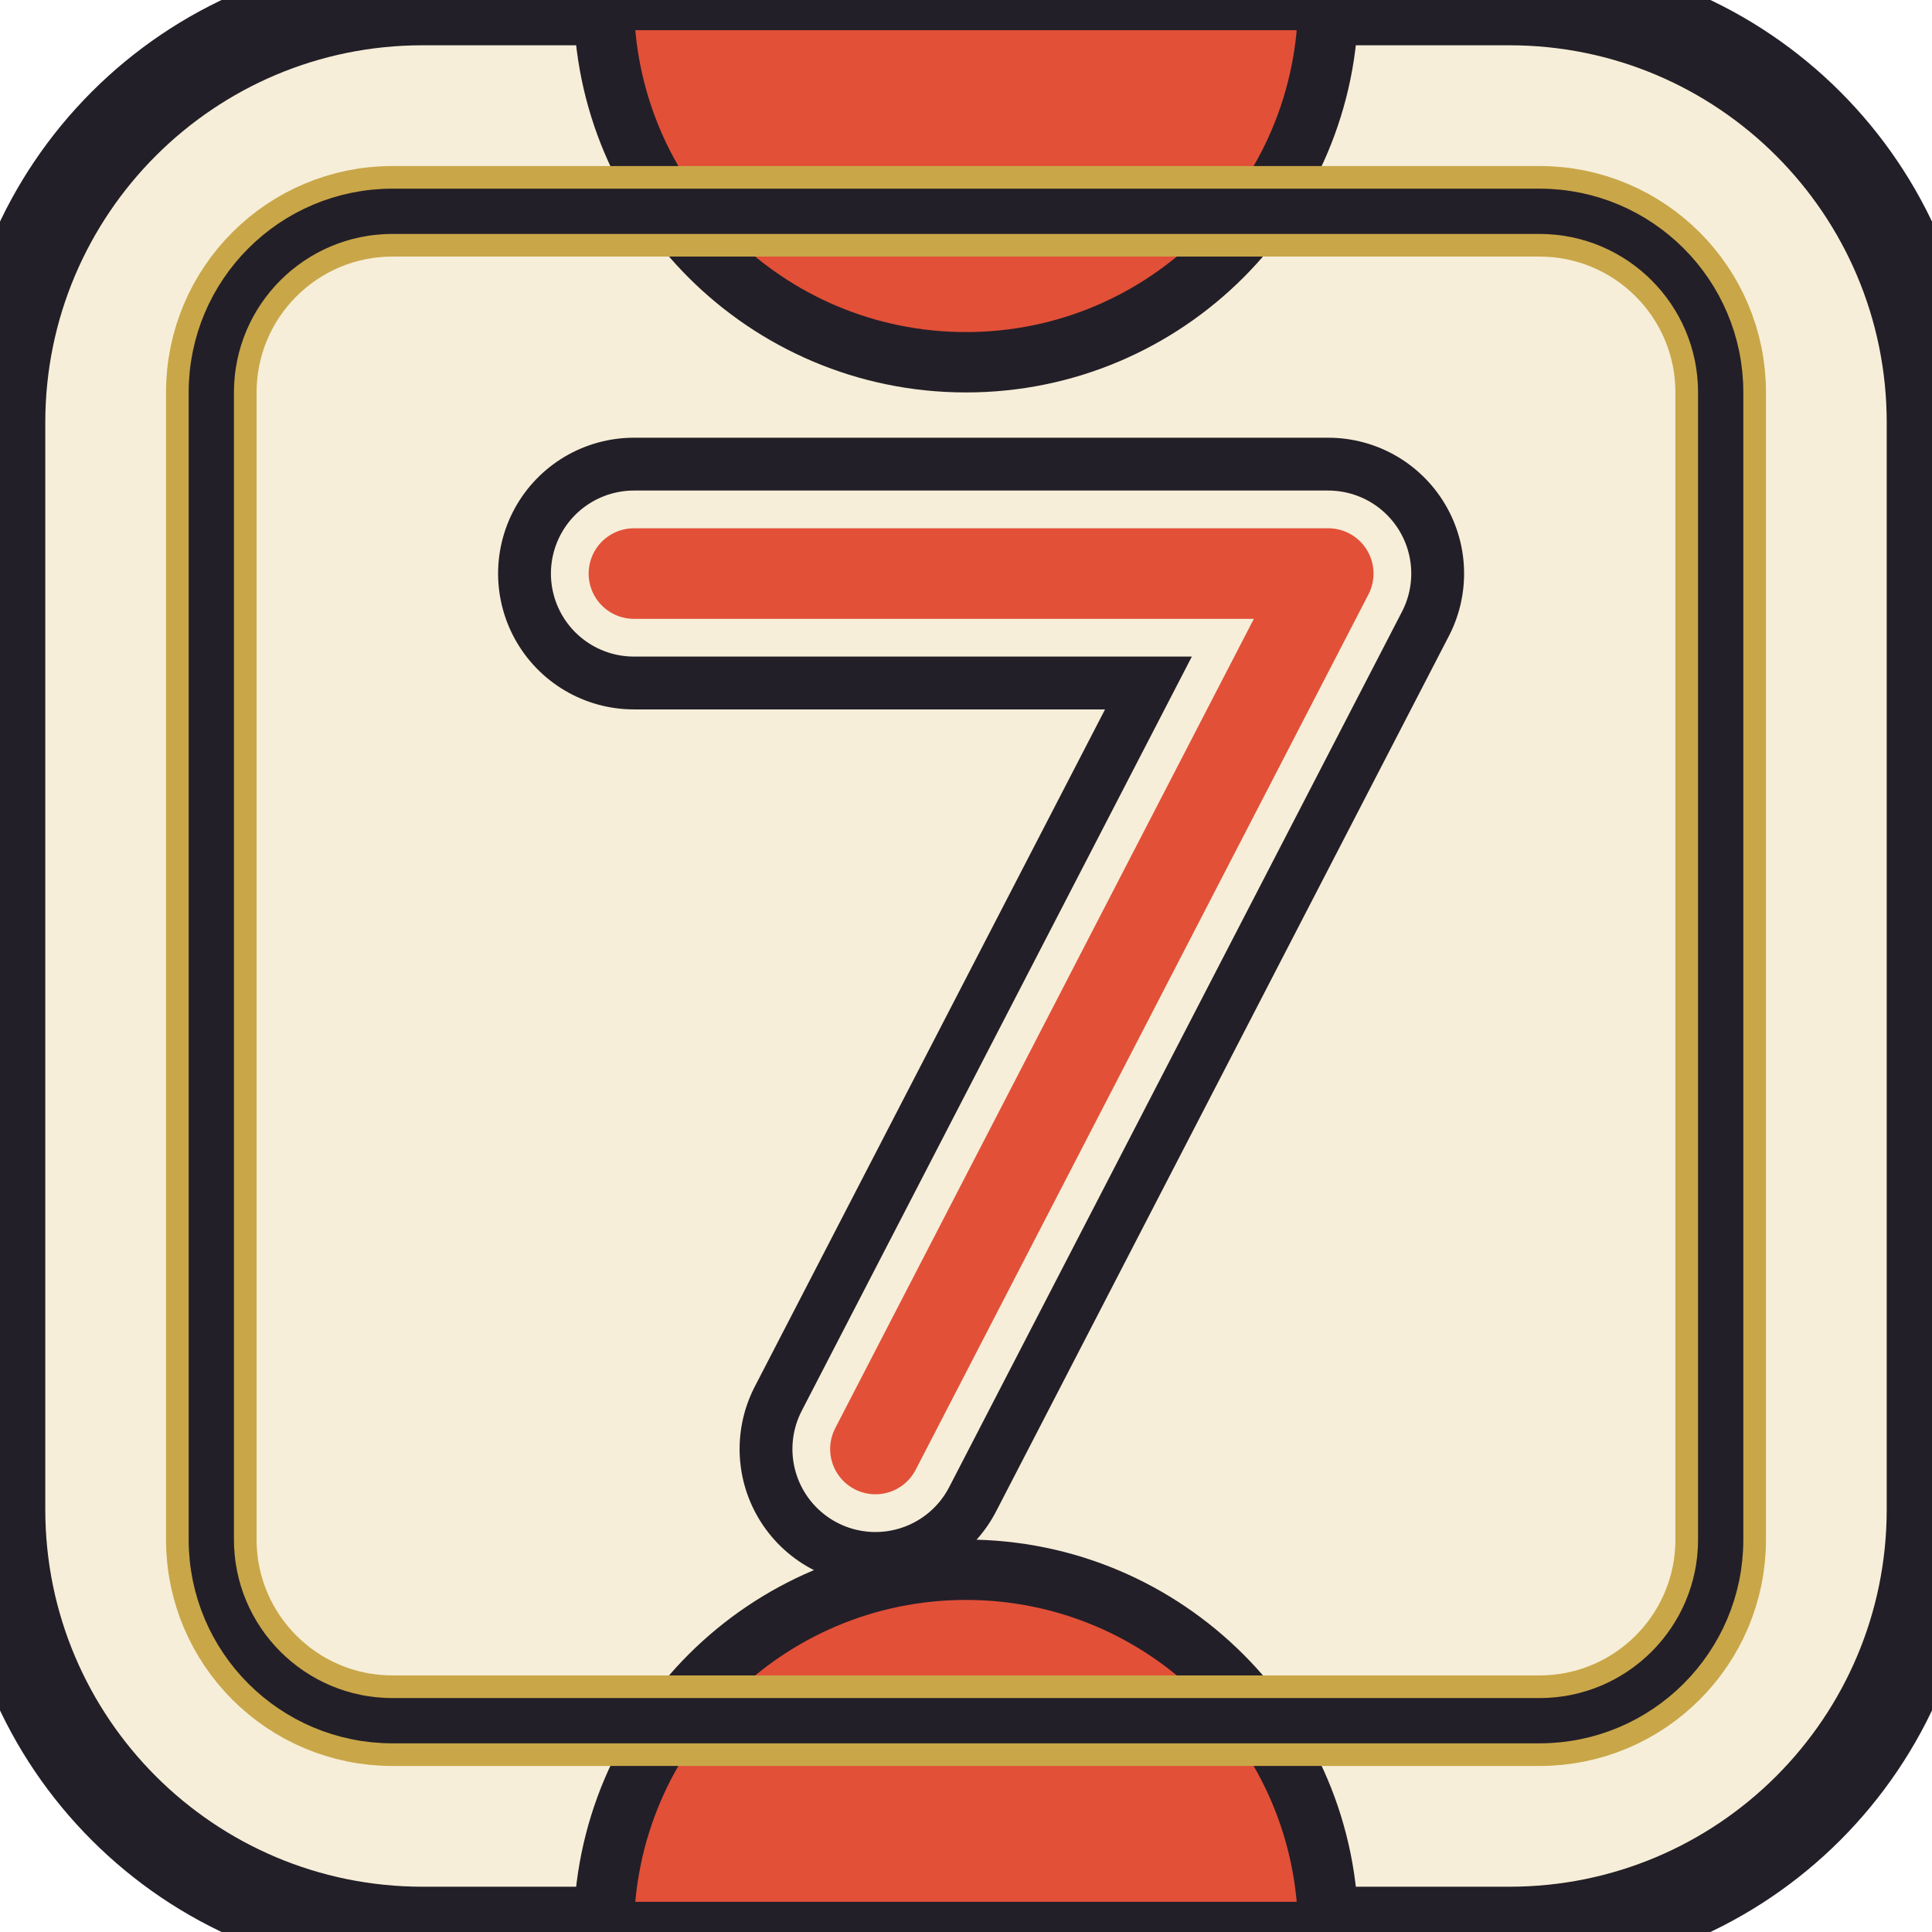
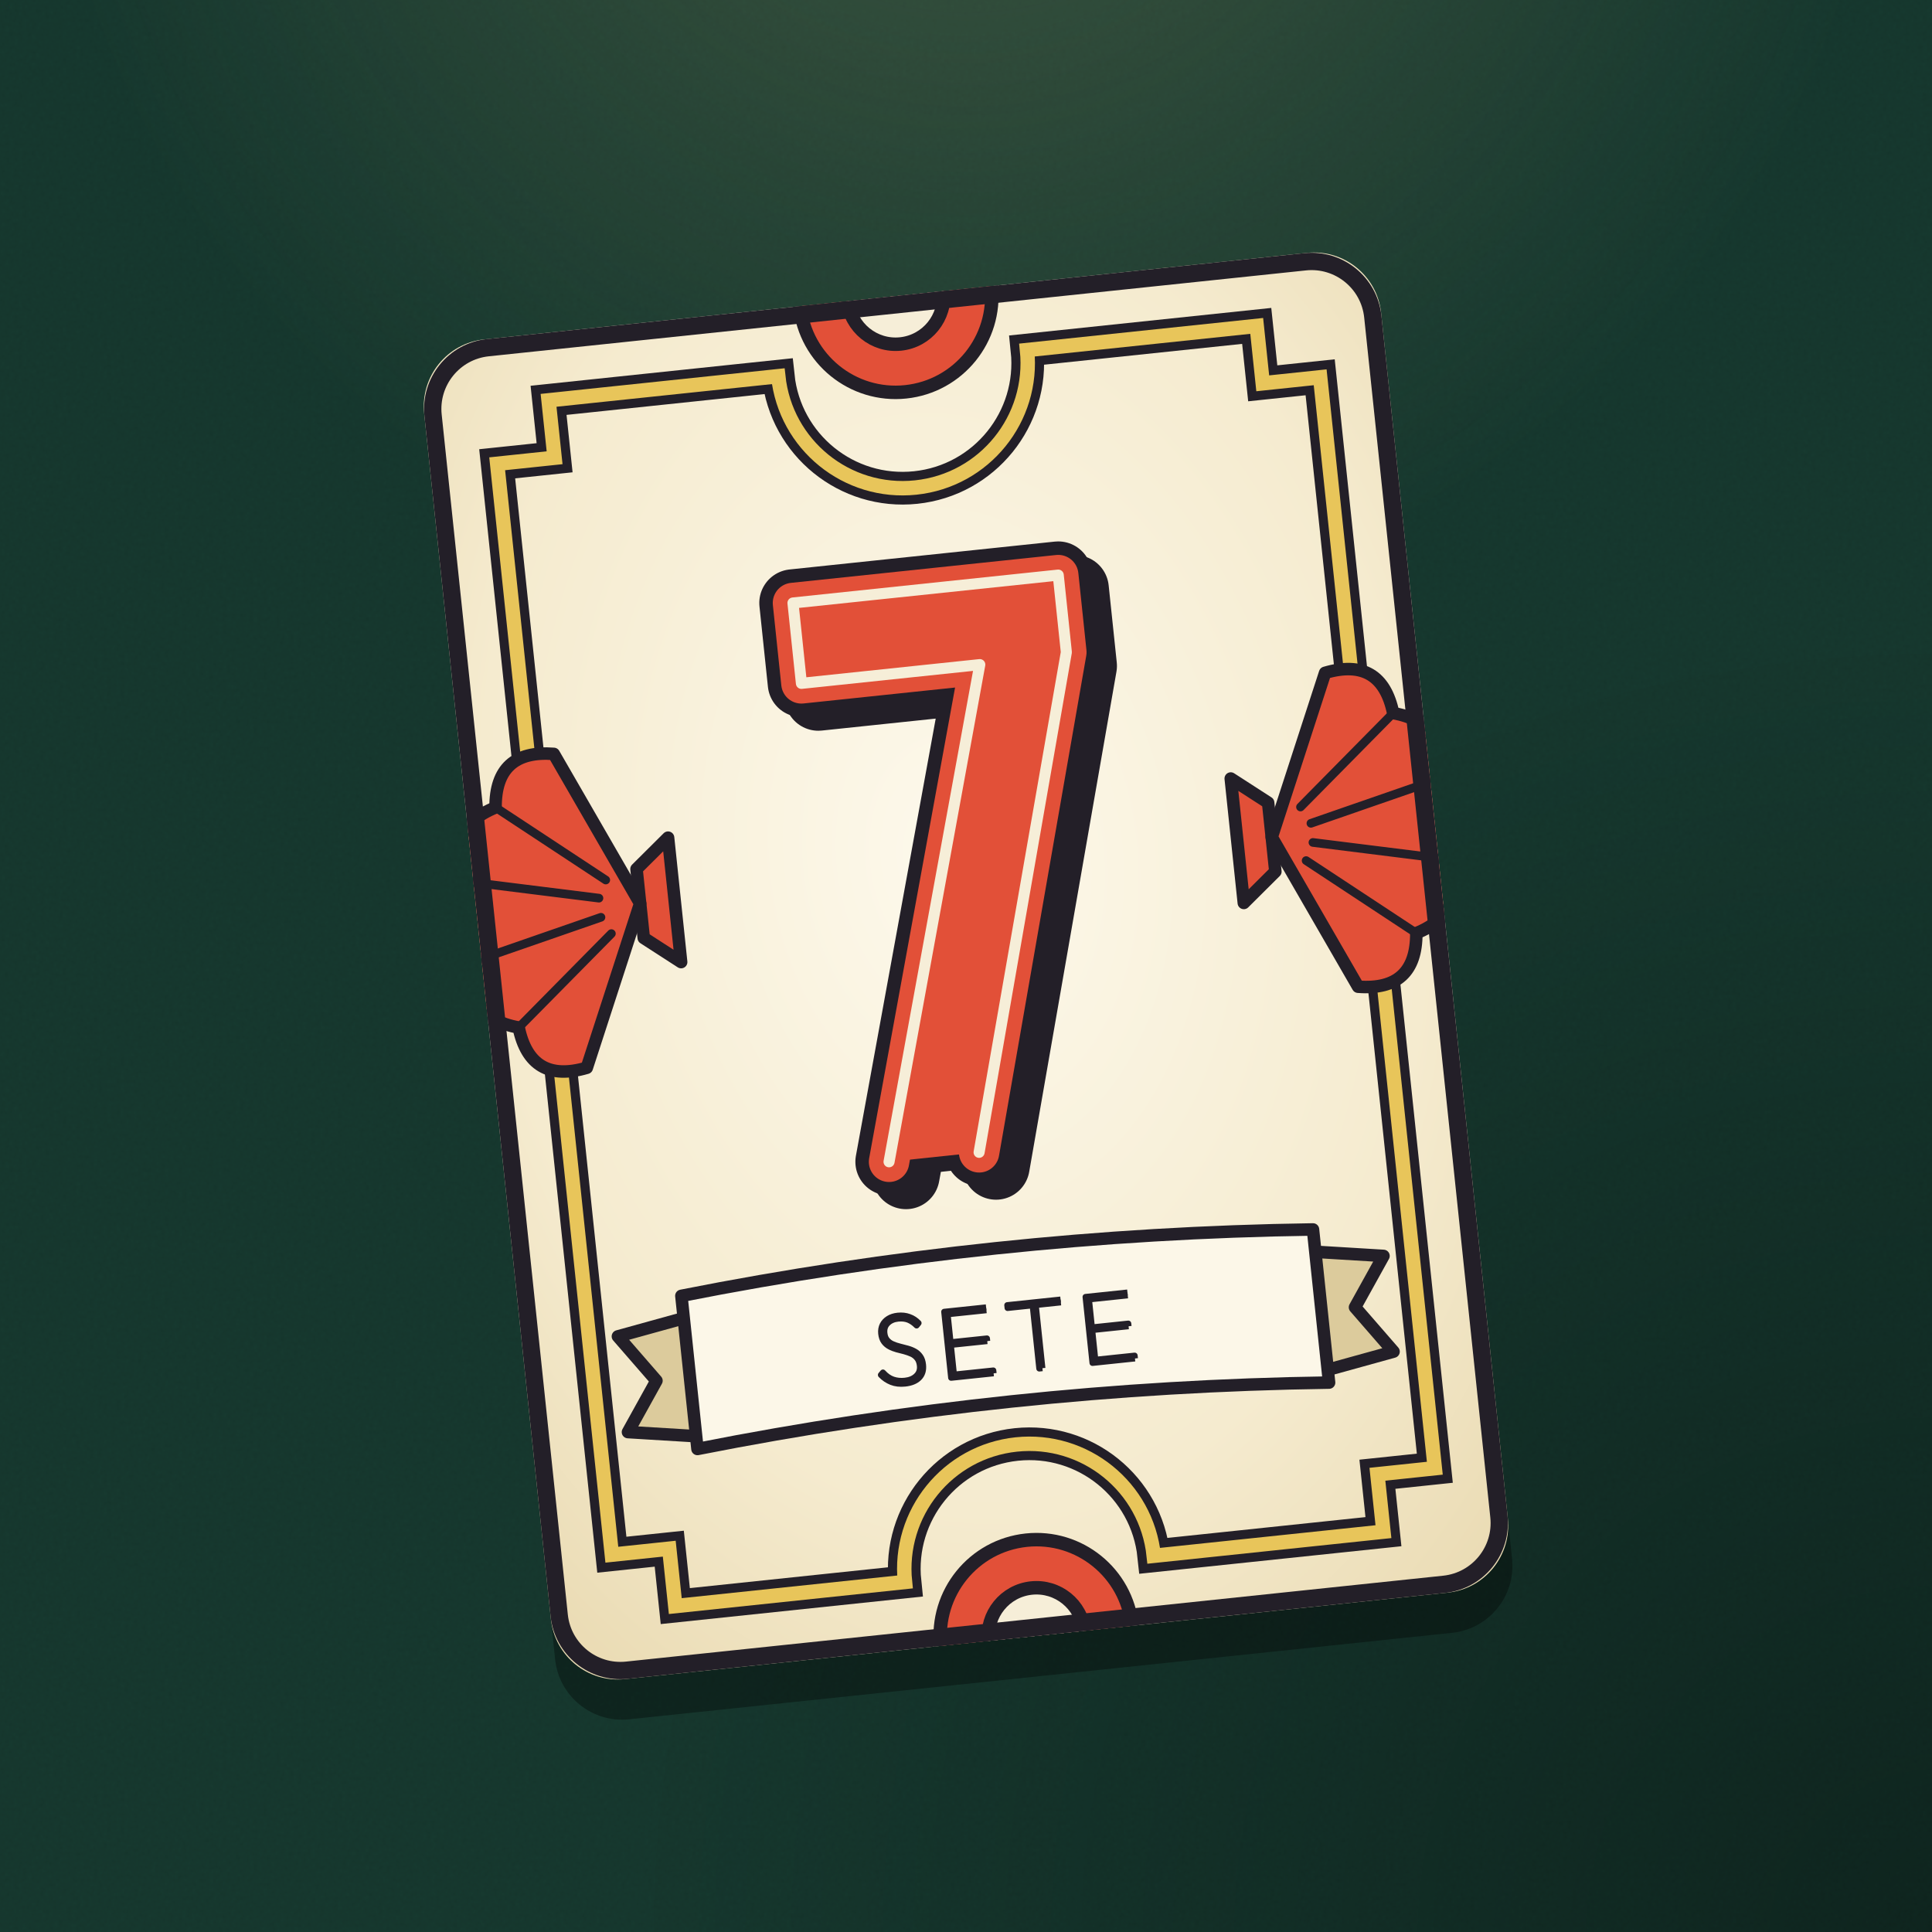
- <svg xmlns="http://www.w3.org/2000/svg" viewBox="0 0 64 64">
-   <rect width="64" height="64" rx="14" fill="#f6eed8" stroke="#231f28" stroke-width="3" />
-   <path d="M20 0 A12 12 0 0 0 44 0 Z" fill="#e25038" stroke="#231f28" stroke-width="2" />
-   <path d="M20 64 A12 12 0 0 1 44 64 Z" fill="#e25038" stroke="#231f28" stroke-width="2" />
-   <rect x="7" y="7" width="50" height="50" rx="6" fill="none" stroke="#c9a648" stroke-width="3" />
-   <rect x="7" y="7" width="50" height="50" rx="6" fill="none" stroke="#231f28" stroke-width="1.5" />
-   <path d="M21 19h23L29 48" fill="none" stroke="#231f28" stroke-width="9" stroke-linecap="round" stroke-linejoin="round" />
-   <path d="M21 19h23L29 48" fill="none" stroke="#f6eed8" stroke-width="5.5" stroke-linecap="round" stroke-linejoin="round" />
-   <path d="M21 19h23L29 48" fill="none" stroke="#e25038" stroke-width="3" stroke-linecap="round" stroke-linejoin="round" />
+ <svg xmlns="http://www.w3.org/2000/svg" viewBox="0 0 512 512">
+   <defs>
+     <radialGradient id="glow" cx="50%" cy="-15%" r="80%">
+       <stop offset="0" stop-color="#f1dd93" stop-opacity="0.18" />
+       <stop offset="0.6" stop-color="#f1dd93" stop-opacity="0" />
+     </radialGradient>
+     <radialGradient id="shade" cx="100%" cy="100%" r="68%">
+       <stop offset="0" stop-color="#000" stop-opacity="0.34" />
+       <stop offset="1" stop-color="#000" stop-opacity="0" />
+     </radialGradient>
+     <radialGradient id="paper" cx="50%" cy="42%" r="78%">
+       <stop offset="0" stop-color="#fdf9ec" />
+       <stop offset="0.62" stop-color="#f5ebcf" />
+       <stop offset="1" stop-color="#e8d8ae" />
+     </radialGradient>
+     <filter id="noise" x="0" y="0" width="100%" height="100%">
+       <feTurbulence type="fractalNoise" baseFrequency=".85" numOctaves="2" stitchTiles="stitch" />
+       <feColorMatrix values="0 0 0 0 0 0 0 0 0 0 0 0 0 0 0 0 0 0 .09 0" />
+     </filter>
+     <clipPath id="card">
+       <rect width="100" height="140" rx="7" />
+     </clipPath>
+   </defs>
+   <rect width="512" height="512" fill="#173a30" />
+   <rect width="512" height="512" filter="url(#noise)" />
+   <rect width="512" height="512" fill="url(#glow)" />
+   <rect width="512" height="512" fill="url(#shade)" />
+   <g transform="translate(256 256) rotate(-6) translate(-127.5 -178.5)">
+     <g transform="scale(2.55)">
+       <rect y="4.2" width="100" height="140" rx="7" fill="#000" opacity="0.34" />
+       <g clip-path="url(#card)">
+         <rect width="100" height="140" fill="url(#paper)" />
+         <path fill="none" stroke="#231f28" stroke-width="3.4" d="M13 7H37A13 13 0 0 0 63 7H87V13H93V127H87V133H63A13 13 0 0 0 37 133H13V127H7V13H13Z" />
+         <path fill="none" stroke="#e8c55a" stroke-width="1.5" d="M13 7H37A13 13 0 0 0 63 7H87V13H93V127H87V133H63A13 13 0 0 0 37 133H13V127H7V13H13Z" />
+         <g stroke="#231f28" stroke-width="1.4">
+           <path fill="#e25038" d="M40 0A10 10 0 0 0 60 0Z" />
+           <path fill="#f6eed8" d="M45 0A5 5 0 0 0 55 0Z" />
+           <path fill="#e25038" d="M40 140A10 10 0 0 1 60 140Z" />
+           <path fill="#f6eed8" d="M45 140A5 5 0 0 1 55 140Z" />
+         </g>
+         <g stroke="#231f28" stroke-width="1.3" stroke-linejoin="round" stroke-linecap="round">
+           <path fill="#e25038" d="M17 63.6L20.6 66.5L20.6 53.5L17 56.4Z" />
+           <path fill="#e25038" d="M17 60L9.7 76.4Q3.7 77.5 3.1 71.5Q-2.7 69.8 -0.5 64.1Q-5 60 -0.5 55.9Q-2.7 50.2 3.1 48.5Q3.7 42.5 9.7 43.6Z" />
+           <path fill="none" stroke-width=".9" d="M13.7 62.8L3.1 71.5M12.8 61L-0.5 64.1M12.8 59L-0.5 55.9M13.7 57.2L3.1 48.5" />
+         </g>
+         <g stroke="#231f28" stroke-width="1.3" stroke-linejoin="round" stroke-linecap="round">
+           <path fill="#e25038" d="M83 56.4L79.4 53.5L79.4 66.5L83 63.6Z" />
+           <path fill="#e25038" d="M83 60L90.3 43.6Q96.3 42.5 96.9 48.5Q102.7 50.2 100.5 55.9Q105 60 100.5 64.1Q102.7 69.8 96.9 71.5Q96.3 77.5 90.3 76.4Z" />
+           <path fill="none" stroke-width=".9" d="M86.3 57.2L96.9 48.5M87.2 59L100.5 55.9M87.2 61L100.5 64.1M86.3 62.8L96.9 71.5" />
+         </g>
+         <g stroke-linejoin="round" stroke-linecap="round">
+           <path d="M39.92 89.40L54.70 39L36.06 39L36.06 30.60L63.78 30.60L63.78 38.66L49.33 89.40" transform="translate(1.6 1.6)" fill="#231f28" stroke="#231f28" stroke-width="7" />
+           <path d="M39.92 89.40L54.70 39L36.06 39L36.06 30.60L63.78 30.60L63.78 38.66L49.33 89.40" fill="#231f28" stroke="#231f28" stroke-width="7" />
+           <path d="M39.92 89.40L54.70 39L36.06 39L36.06 30.60L63.78 30.60L63.78 38.66L49.33 89.40" fill="#e25038" stroke="#e25038" stroke-width="4.2" />
+           <path d="M39.92 89.40L54.70 39L36.06 39L36.06 30.60L63.78 30.60L63.78 38.66L49.33 89.40" fill="none" stroke="#f6eed8" stroke-width="1.15" />
+         </g>
+         <g stroke="#231f28" stroke-width="1.3" stroke-linejoin="round">
+           <path fill="#dccb9c" d="M19 103L10 104.5L13.5 109.5L10 114.5L19 116Z" />
+           <path fill="#dccb9c" d="M81 103L90 104.5L86.5 109.5L90 114.5L81 116Z" />
+           <path fill="#fcf7e8" d="M17 101Q50 98 83 101V117Q50 114 17 117Z" />
+         </g>
+         <path d="M39.16 112.50Q38.36 112.50 37.77 112.19Q37.18 111.88 36.76 111.34L37 111.11Q37.43 111.70 37.97 111.95Q38.51 112.20 39.18 112.20Q39.94 112.20 40.41 111.83Q40.89 111.46 40.89 110.81Q40.89 110.32 40.69 110.01Q40.50 109.70 40.17 109.50Q39.84 109.31 39.46 109.16Q39.07 109.01 38.68 108.87Q38.29 108.72 37.97 108.50Q37.64 108.28 37.44 107.94Q37.24 107.60 37.24 107.07Q37.24 106.57 37.48 106.19Q37.72 105.82 38.15 105.61Q38.58 105.40 39.15 105.40Q39.81 105.40 40.33 105.66Q40.85 105.91 41.22 106.39L40.99 106.62Q40.64 106.18 40.20 105.94Q39.75 105.71 39.15 105.71Q38.46 105.71 38.02 106.07Q37.58 106.42 37.58 107.06Q37.58 107.51 37.78 107.80Q37.98 108.10 38.30 108.28Q38.63 108.47 39.02 108.61Q39.40 108.75 39.79 108.90Q40.18 109.05 40.51 109.28Q40.83 109.50 41.03 109.86Q41.23 110.21 41.23 110.75Q41.23 111.61 40.67 112.06Q40.12 112.50 39.16 112.50 M44.32 112.40L43.99 112.40L43.99 105.50L44.32 105.50L44.32 112.40M48.43 112.40L44.18 112.40L44.18 112.10L48.43 112.10L48.43 112.40M48.12 109L44.18 109L44.18 108.72L48.12 108.72L48.12 109M48.37 105.80L44.18 105.80L44.18 105.50L48.37 105.50 M53.53 112.40L53.20 112.40L53.20 105.70L53.53 105.70L53.53 112.40M56.15 105.80L50.58 105.80L50.58 105.50L56.15 105.50 M59.09 112.40L58.76 112.40L58.76 105.50L59.09 105.50L59.09 112.40M63.20 112.40L58.94 112.40L58.94 112.10L63.20 112.10L63.20 112.40M62.89 109L58.94 109L58.94 108.72L62.89 108.72L62.89 109M63.14 105.80L58.94 105.80L58.94 105.50L63.14 105.50" fill="#231f28" stroke="#231f28" stroke-width="0.62" stroke-linejoin="round" paint-order="stroke fill" />
+       </g>
+       <rect x="0.9" y="0.9" width="98.2" height="138.2" rx="6.4" fill="none" stroke="#231f28" stroke-width="1.8" />
+     </g>
+   </g>
</svg>
